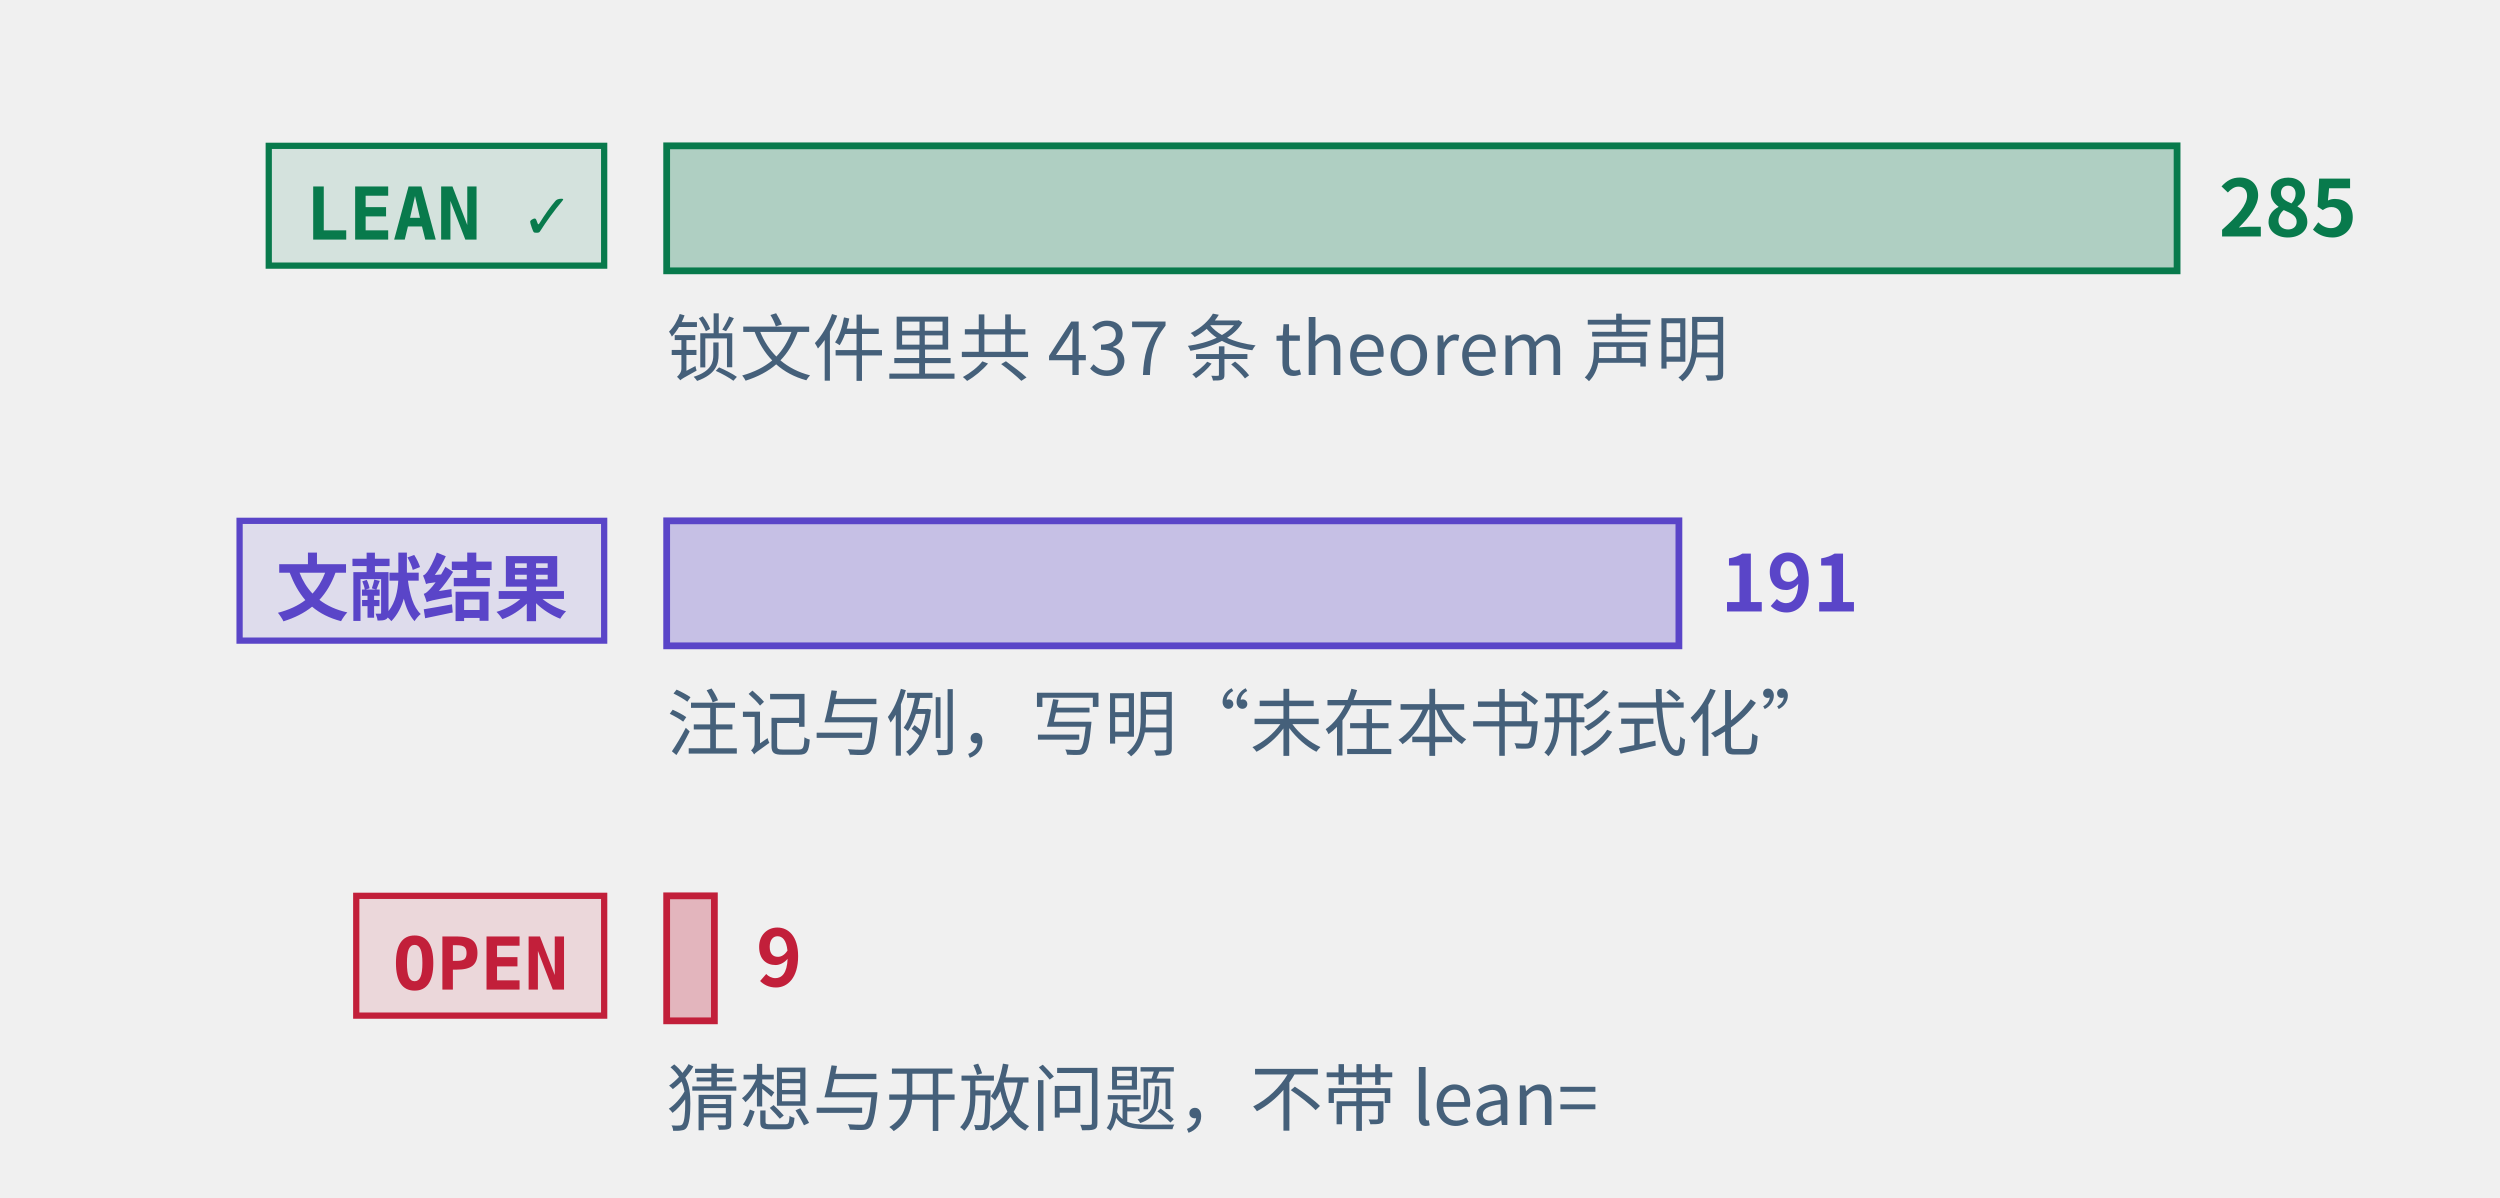
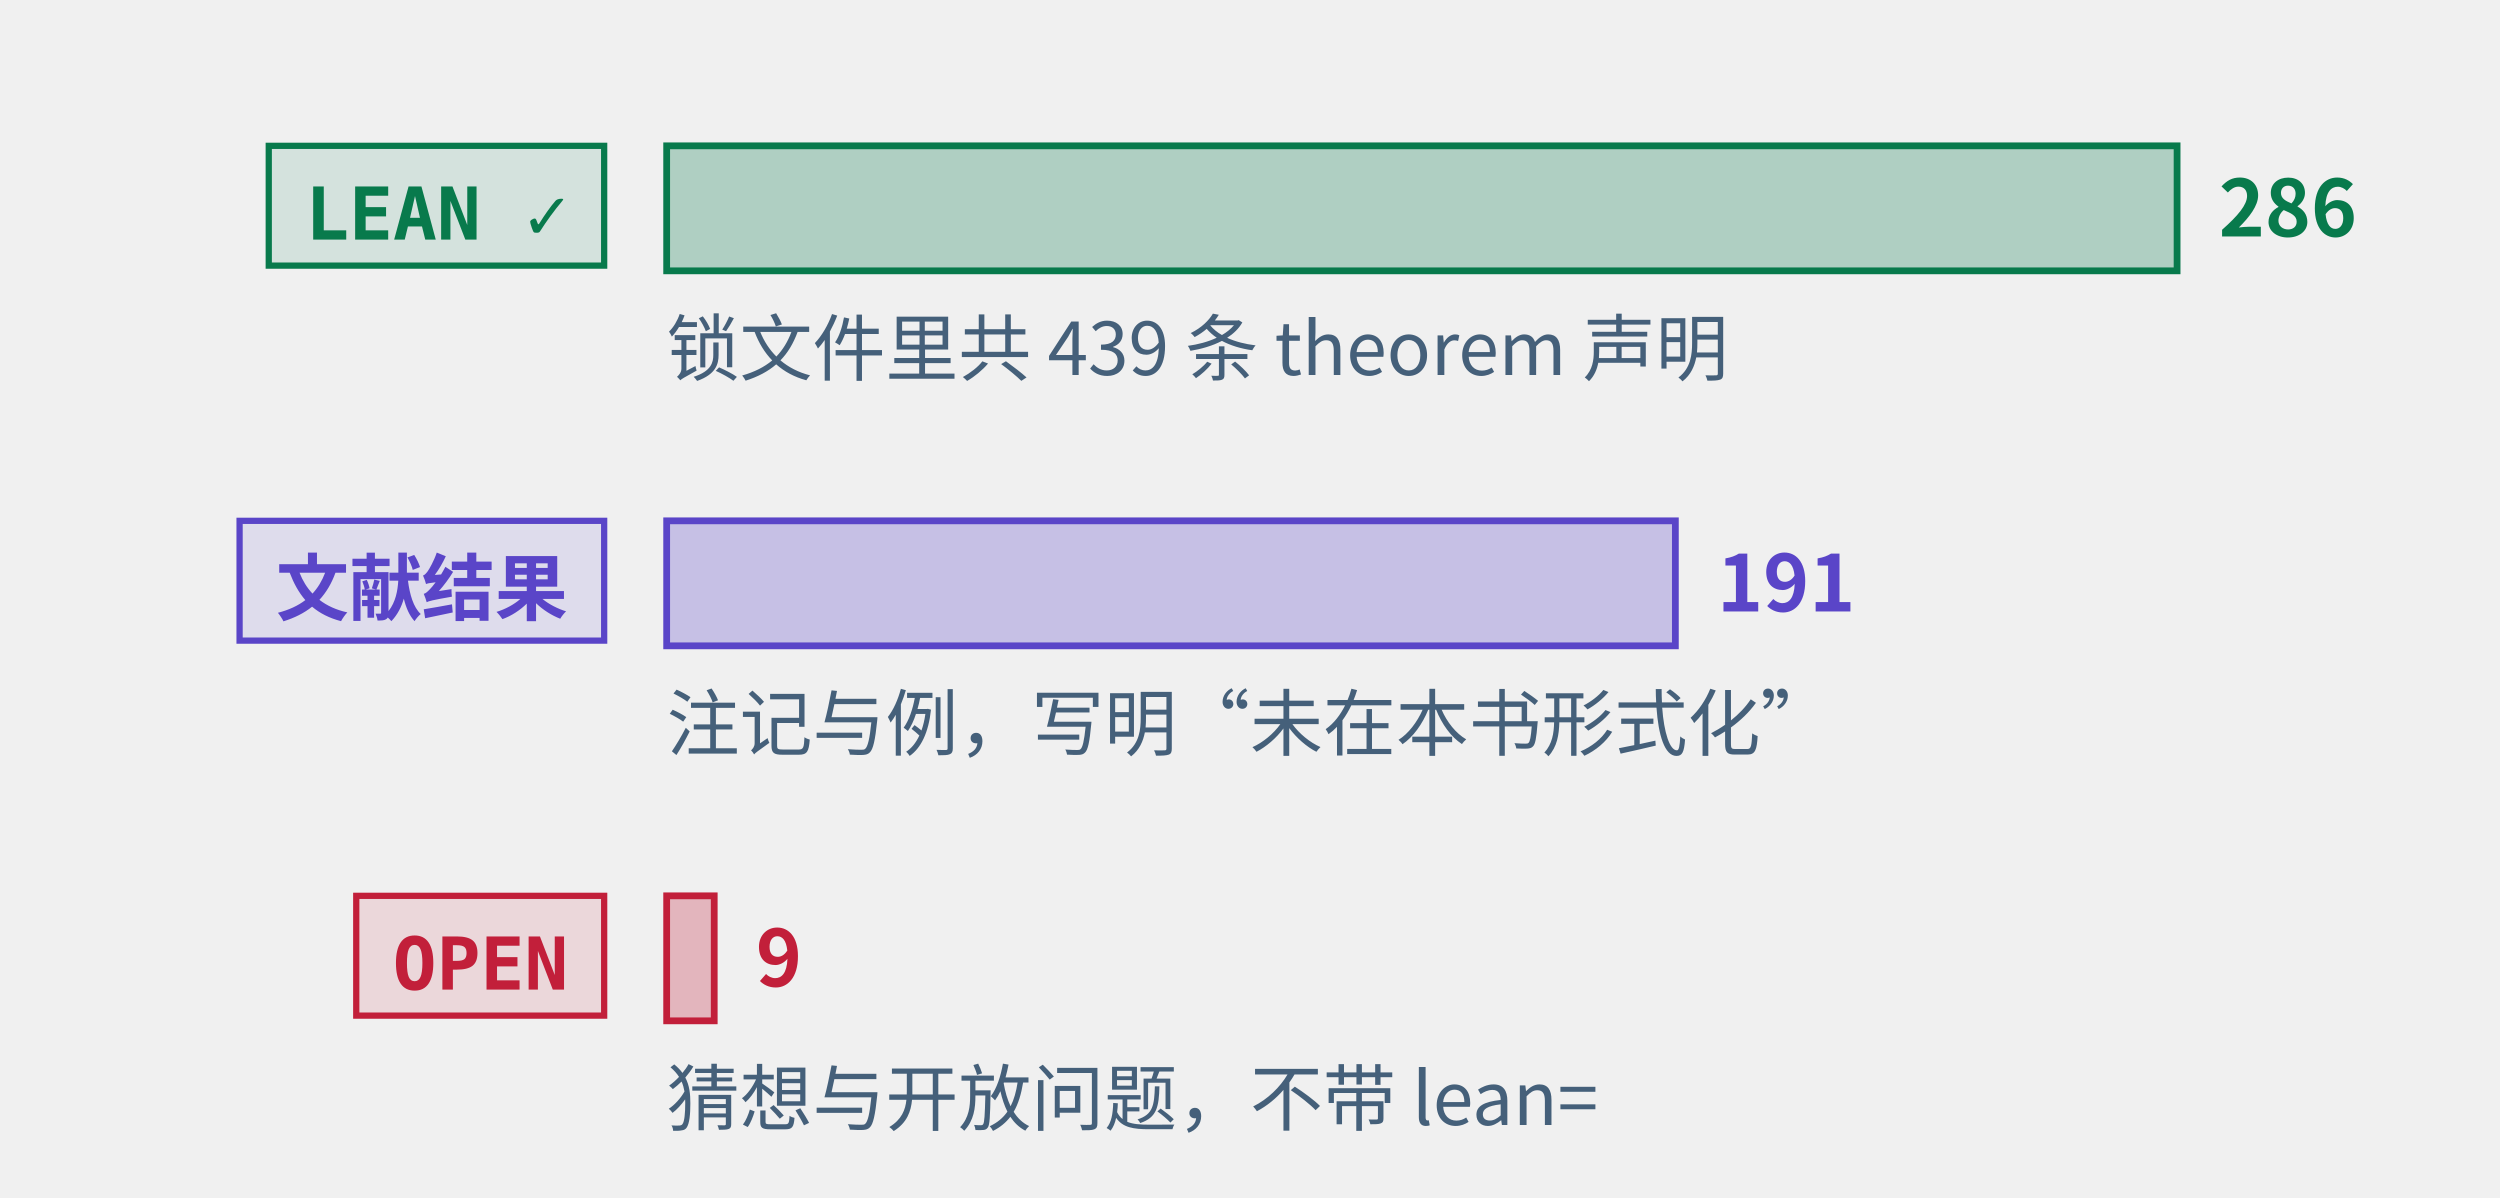
<svg xmlns="http://www.w3.org/2000/svg" class="tr-fig" data-tr-fig="prelude-three-tiers" data-lang="zh" viewBox="0 0 480 230" width="480" height="230" font-family="'Noto Sans SC', 'Noto Sans CJK SC', 'Source Sans 3', 'PingFang SC', 'Microsoft YaHei', system-ui, sans-serif" role="img" aria-label="三条横条，各配一个标签。最上面一条绿色，标签 LEAN ✓，是带 Lean 引用的定理、引理、命题与推论的条数，最长；中间一条紫色，标签“文献结果”，是标明文献结果的注记与例的条数；最下面一条红色，标签 OPEN，是开放猜想与开放问题的条数，很短。每条横条末端写着条数，绿色一条下面另注锁文件里 theorem 声明的条数。">
  <style>.ts-ink{stroke:#0b1622}.tf-ink{fill:#0b1622}.ts-dim{stroke:#45607a}.tf-dim{fill:#45607a}.ts-faint{stroke:#9db3c4}.tf-faint{fill:#9db3c4}.ts-edge{stroke:#b9d0dd}.tf-edge{fill:#b9d0dd}.ts-hot{stroke:#5f9bb5}.tf-hot{fill:#5f9bb5}.ts-bg{stroke:#ffffff}.tf-bg{fill:#ffffff}.ts-panel{stroke:#eef5f9}.tf-panel{fill:#eef5f9}.ts-sheet{stroke:#f7fbfd}.tf-sheet{fill:#f7fbfd}.ts-cyan{stroke:#007c8a}.tf-cyan{fill:#007c8a}.ts-magenta{stroke:#b0128f}.tf-magenta{fill:#b0128f}.ts-amber{stroke:#946200}.tf-amber{fill:#946200}.ts-violet{stroke:#5a45c8}.tf-violet{fill:#5a45c8}.ts-ok{stroke:#087a4c}.tf-ok{fill:#087a4c}.ts-warn{stroke:#c21f3a}.tf-warn{fill:#c21f3a}.ts-blue{stroke:#1d5fd0}.tf-blue{fill:#1d5fd0}.ts-orange{stroke:#b85410}.tf-orange{fill:#b85410}.ts-sigma{stroke:#28405a}.tf-sigma{fill:#28405a}@media (prefers-color-scheme:dark){.ts-ink{stroke:#d4efff}.tf-ink{fill:#d4efff}.ts-dim{stroke:#6f8ea5}.tf-dim{fill:#6f8ea5}.ts-faint{stroke:#34506a}.tf-faint{fill:#34506a}.ts-edge{stroke:#143049}.tf-edge{fill:#143049}.ts-hot{stroke:#1f5d7c}.tf-hot{fill:#1f5d7c}.ts-bg{stroke:#03060c}.tf-bg{fill:#03060c}.ts-panel{stroke:#07101b}.tf-panel{fill:#07101b}.ts-sheet{stroke:#050c16}.tf-sheet{fill:#050c16}.ts-cyan{stroke:#19f0ff}.tf-cyan{fill:#19f0ff}.ts-magenta{stroke:#ff2fd0}.tf-magenta{fill:#ff2fd0}.ts-amber{stroke:#ffc83d}.tf-amber{fill:#ffc83d}.ts-violet{stroke:#9d8cff}.tf-violet{fill:#9d8cff}.ts-ok{stroke:#46ffb2}.tf-ok{fill:#46ffb2}.ts-warn{stroke:#ff5064}.tf-warn{fill:#ff5064}.ts-blue{stroke:#2a7bff}.tf-blue{fill:#2a7bff}.ts-orange{stroke:#ff8a3c}.tf-orange{fill:#ff8a3c}.ts-sigma{stroke:#cfe3ff}.tf-sigma{fill:#cfe3ff}}</style>
  <rect x="51.6" y="28" width="64.4" height="23" class="ts-ok tf-ok" stroke-width="1.2" fill-opacity="0.12" />
  <text class="tf-ok tr-fig-mono" x="58.6" y="46" font-size="14" font-family="'JetBrains Mono', 'DejaVu Sans Mono', ui-monospace, Menlo, Consolas, monospace" font-weight="600">LEAN ✓</text>
  <rect x="128" y="28" width="290" height="24" class="ts-ok tf-ok" stroke-width="1.3" fill-opacity="0.28" />
-   <text class="tf-ok" x="426" y="45.4" font-size="15" font-weight="600">285</text>
+   <text class="tf-ok" x="426" y="45.4" font-size="15" font-weight="600">286</text>
  <rect x="46" y="100" width="70" height="23" class="ts-violet tf-violet" stroke-width="1.2" fill-opacity="0.12" />
  <text class="tf-violet tr-fig-mono" x="53" y="118" font-size="14" font-family="'JetBrains Mono', 'DejaVu Sans Mono', ui-monospace, Menlo, Consolas, monospace" font-weight="600">文献结果</text>
-   <rect x="128" y="100" width="194.35" height="24" class="ts-violet tf-violet" stroke-width="1.3" fill-opacity="0.28" />
-   <text class="tf-violet" x="330.35" y="117.4" font-size="15" font-weight="600">191</text>
+   <rect x="128" y="100" width="193.67" height="24" class="ts-violet tf-violet" stroke-width="1.3" fill-opacity="0.28" />
+   <text class="tf-violet" x="329.67" y="117.4" font-size="15" font-weight="600">191</text>
  <rect x="68.4" y="172" width="47.6" height="23" class="ts-warn tf-warn" stroke-width="1.2" fill-opacity="0.12" />
  <text class="tf-warn tr-fig-mono" x="75.4" y="190" font-size="14" font-family="'JetBrains Mono', 'DejaVu Sans Mono', ui-monospace, Menlo, Consolas, monospace" font-weight="600">OPEN</text>
-   <rect x="128" y="172" width="9.16" height="24" class="ts-warn tf-warn" stroke-width="1.3" fill-opacity="0.28" />
-   <text class="tf-warn" x="145.16" y="189.4" font-size="15" font-weight="600">9</text>
-   <text class="tf-dim" x="128" y="72" font-size="14">锁文件里共 437 条 theorem 声明</text>
+   <rect x="128" y="172" width="9.13" height="24" class="ts-warn tf-warn" stroke-width="1.3" fill-opacity="0.28" />
+   <text class="tf-warn" x="145.13" y="189.4" font-size="15" font-weight="600">9</text>
+   <text class="tf-dim" x="128" y="72" font-size="14">锁文件里共 439 条 theorem 声明</text>
  <text class="tf-dim" x="128" y="144" font-size="14">注记与例，写明“未在本书形式化”</text>
  <text class="tf-dim" x="128" y="216" font-size="14">猜想与开放问题，不带 lean=</text>
</svg>
